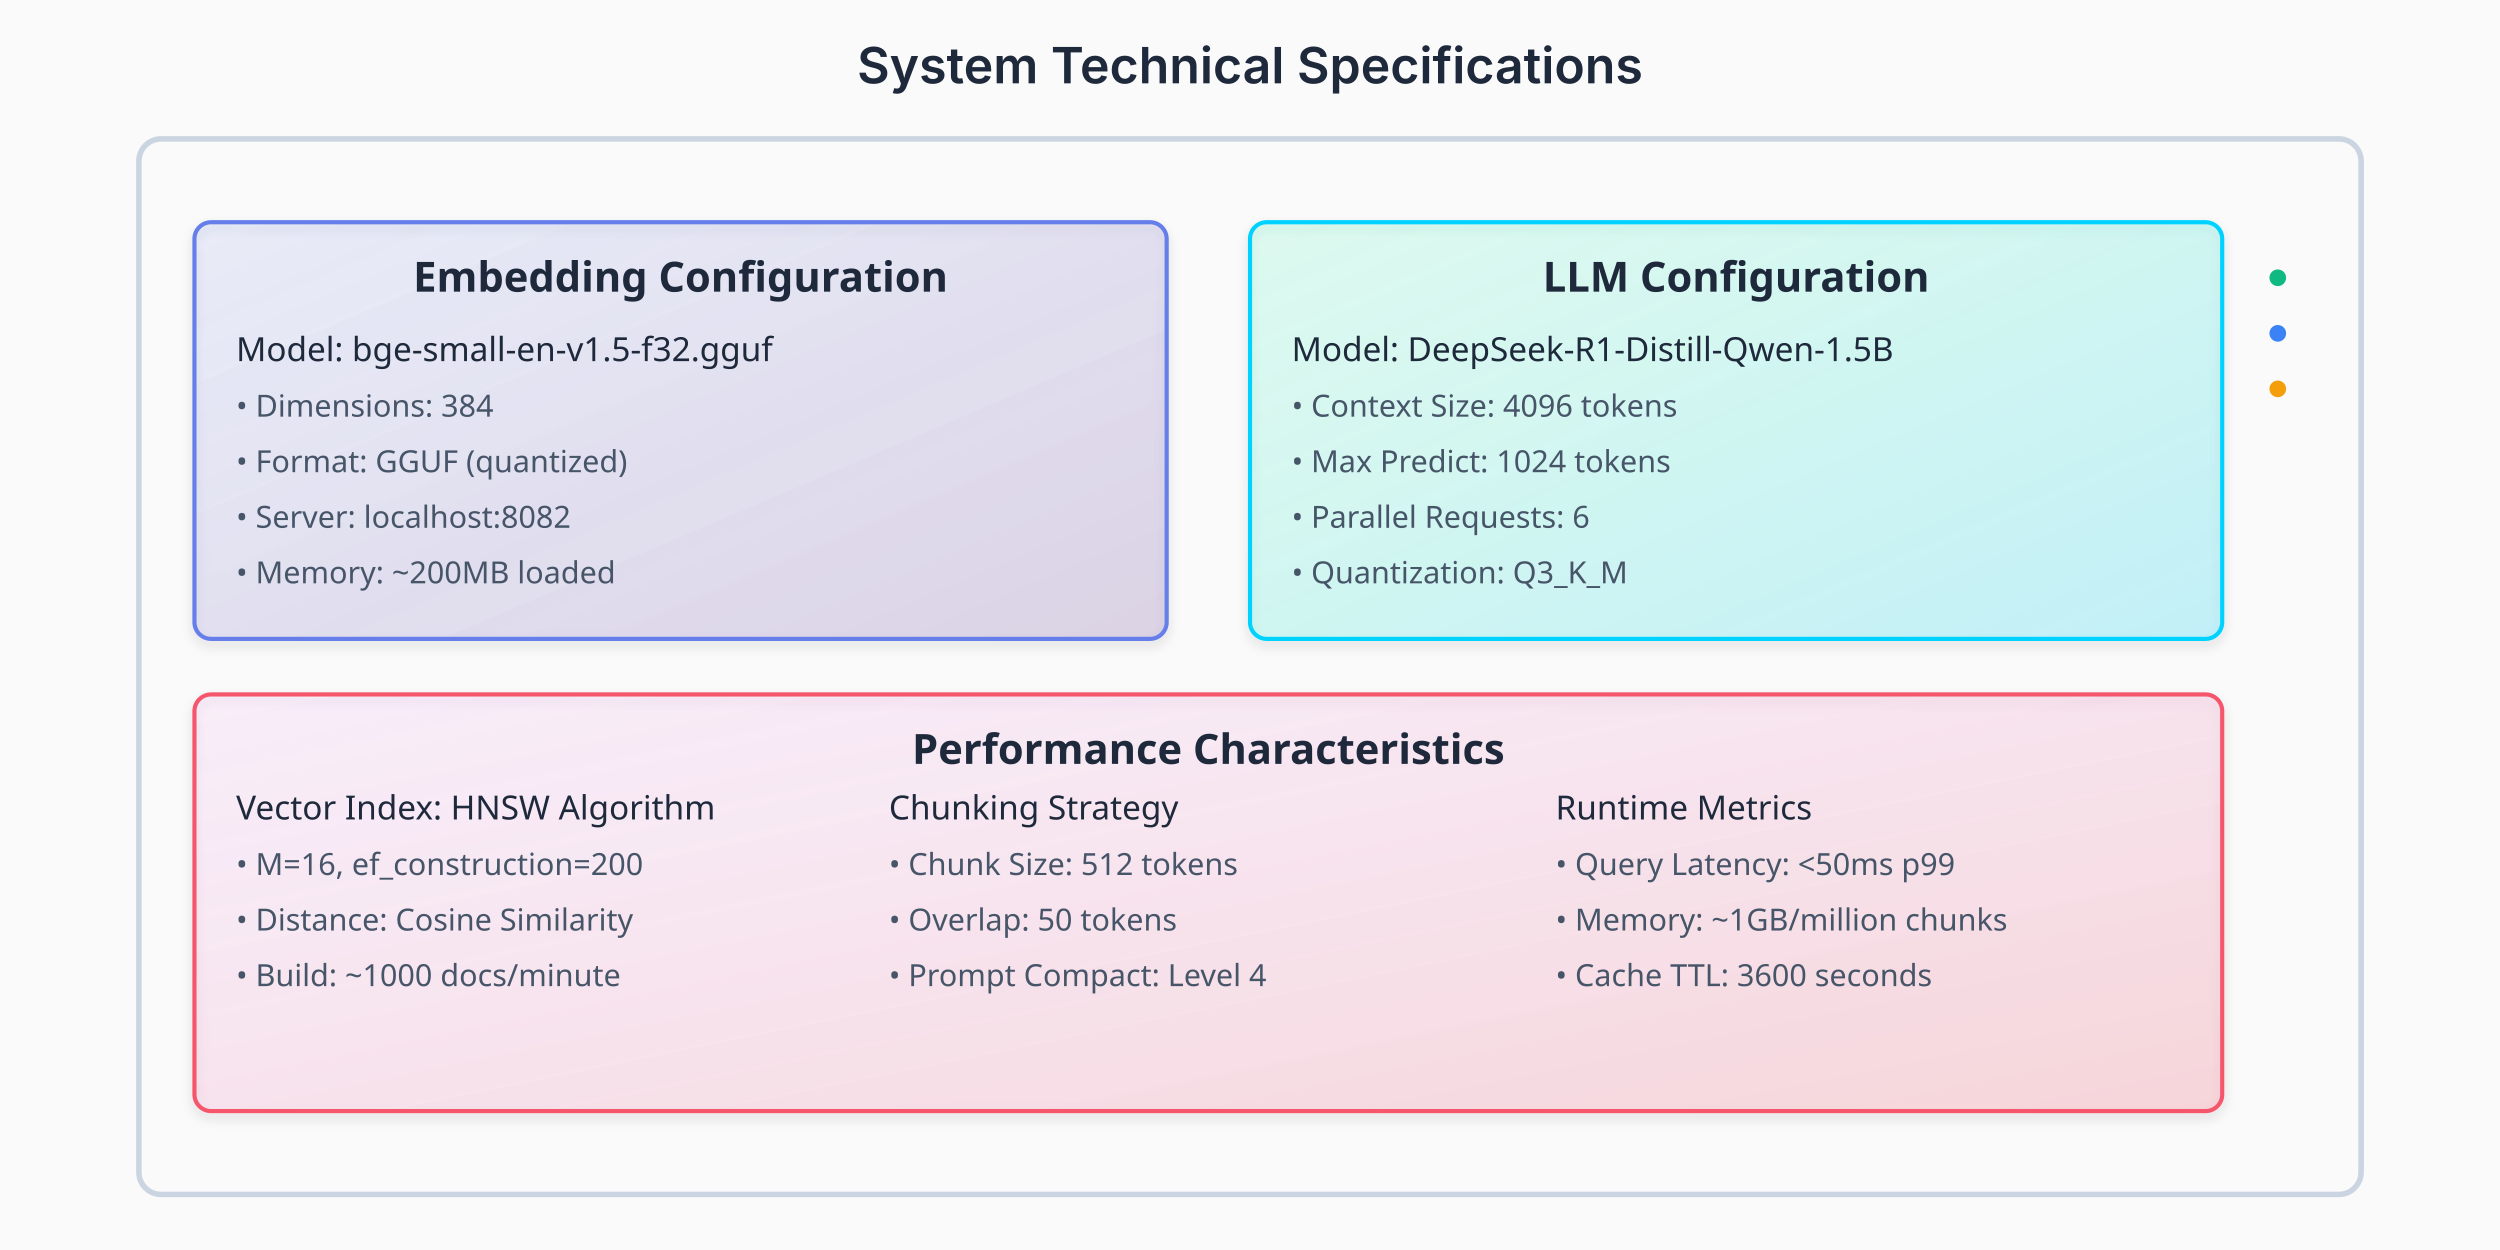
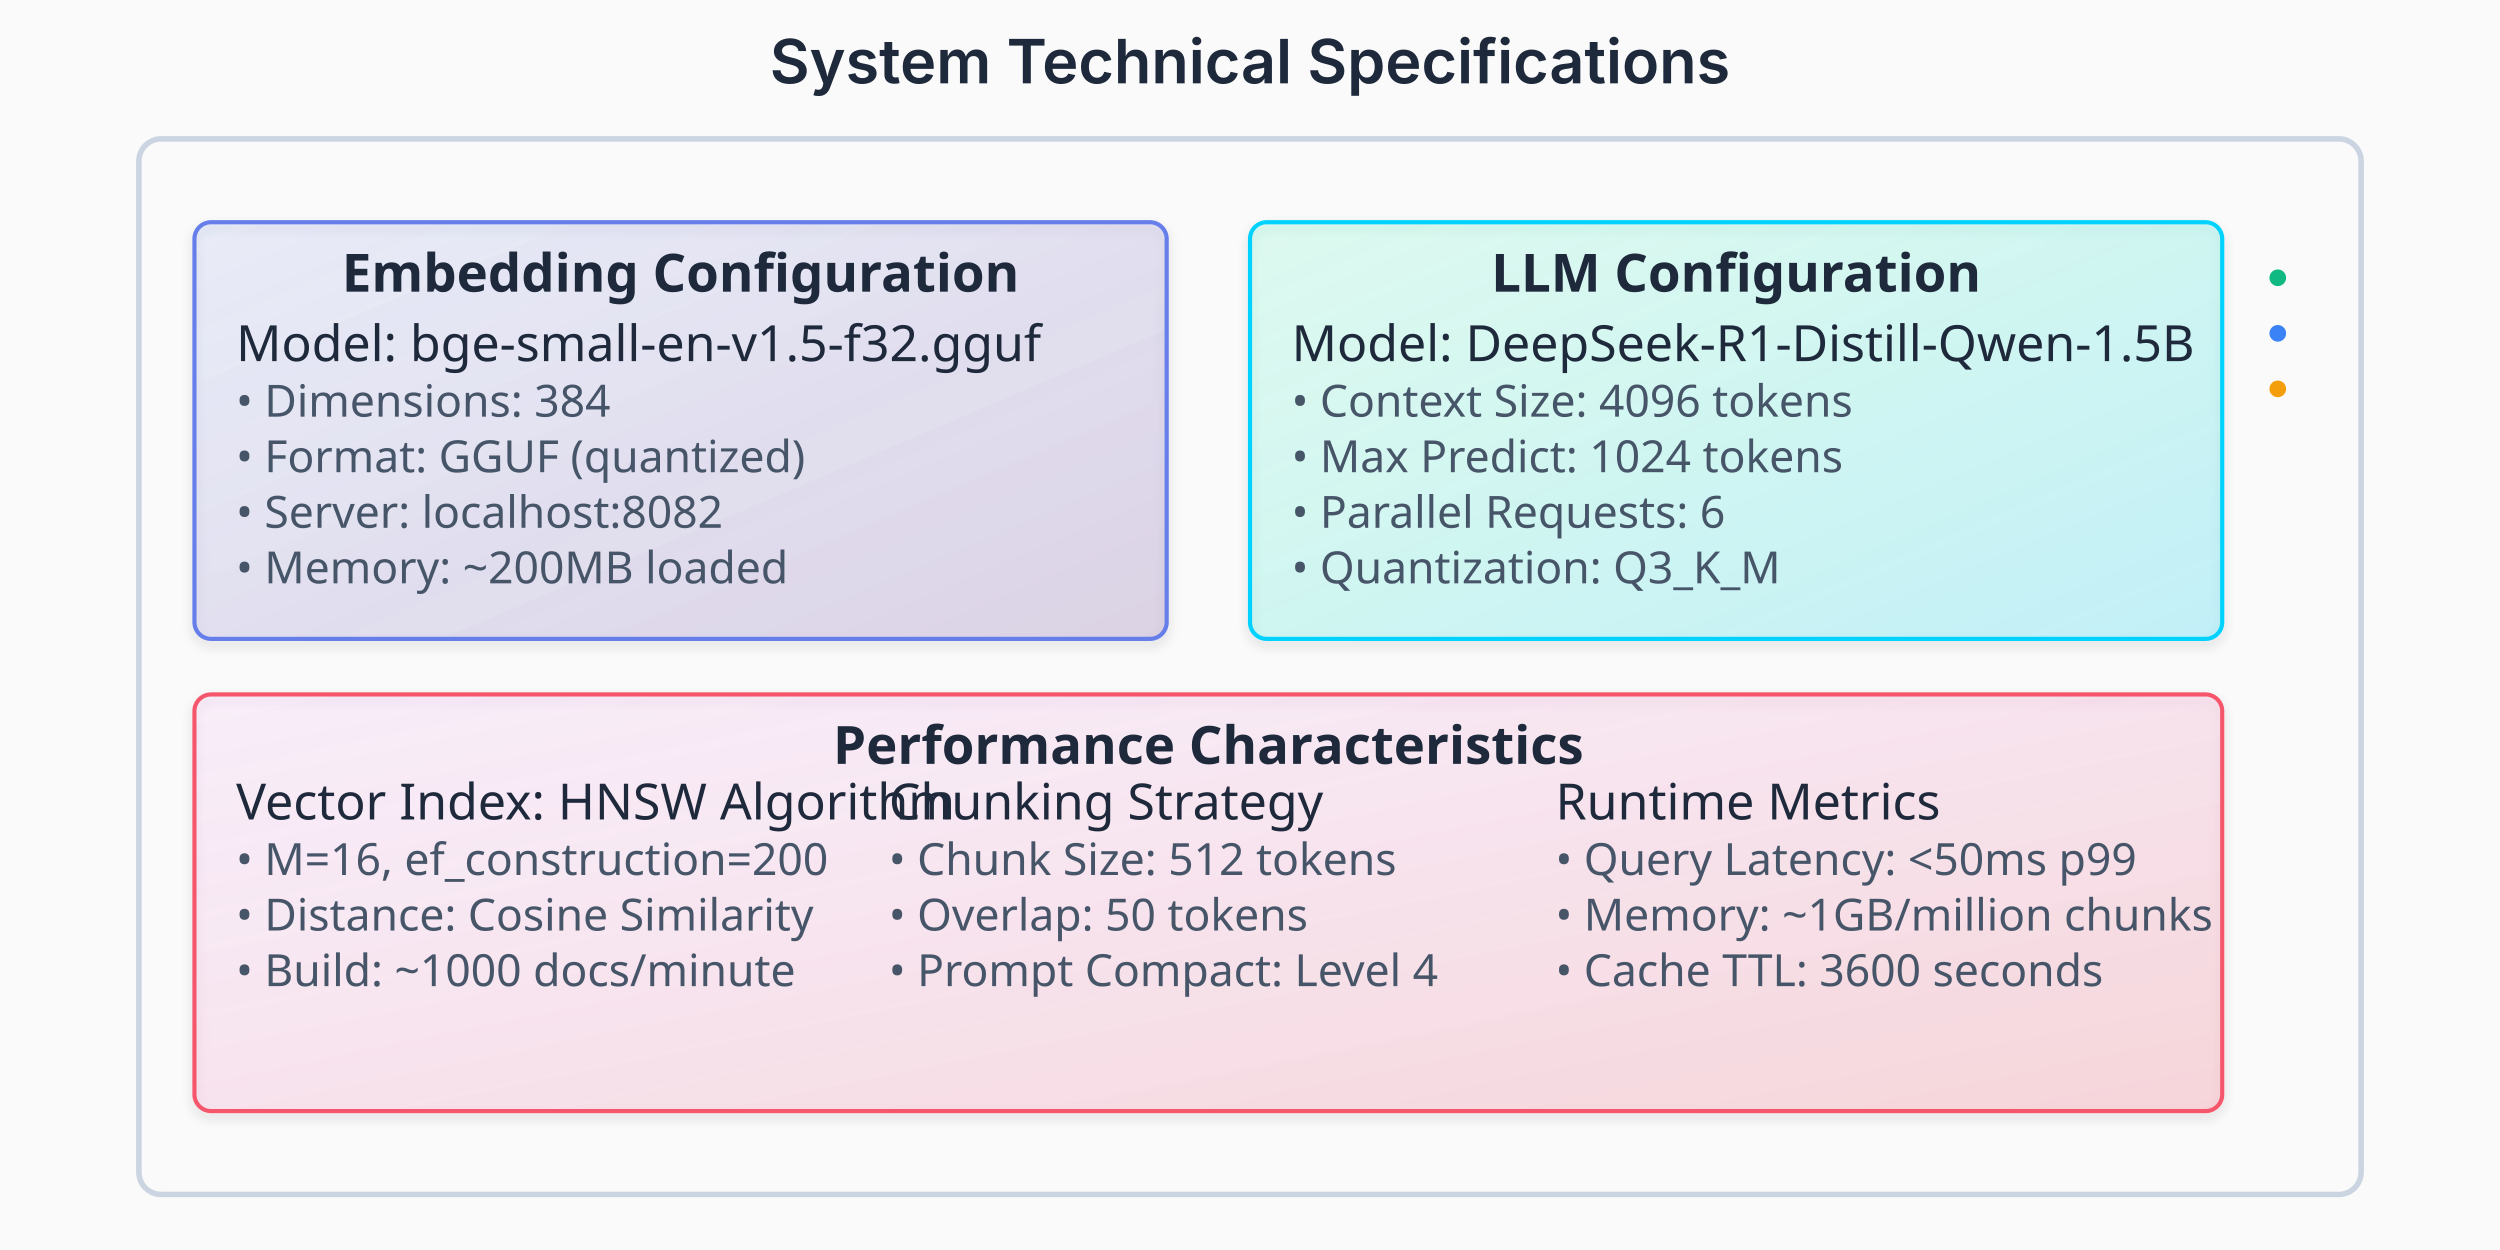
- <svg xmlns="http://www.w3.org/2000/svg" width="900" height="450" viewBox="0 0 900 450">
+ <svg xmlns="http://www.w3.org/2000/svg" width="900" height="450" viewBox="0 0 900 450" style="max-width: 100%; height: auto;">
  <defs>
    <linearGradient id="embeddingGrad" x1="0%" y1="0%" x2="100%" y2="100%">
      <stop offset="0%" style="stop-color:#667eea;stop-opacity:0.1" />
      <stop offset="100%" style="stop-color:#764ba2;stop-opacity:0.2" />
    </linearGradient>
    <linearGradient id="llmGrad" x1="0%" y1="0%" x2="100%" y2="100%">
      <stop offset="0%" style="stop-color:#06ffa5;stop-opacity:0.1" />
      <stop offset="100%" style="stop-color:#00d2ff;stop-opacity:0.2" />
    </linearGradient>
    <linearGradient id="perfGrad" x1="0%" y1="0%" x2="100%" y2="100%">
      <stop offset="0%" style="stop-color:#f093fb;stop-opacity:0.1" />
      <stop offset="100%" style="stop-color:#f5576c;stop-opacity:0.2" />
    </linearGradient>
    <filter id="shadow" x="-50%" y="-50%" width="200%" height="200%">
      <feGaussianBlur in="SourceAlpha" stdDeviation="2" />
      <feOffset dx="0" dy="2" result="offsetblur" />
      <feComponentTransfer>
        <feFuncA type="linear" slope="0.15" />
      </feComponentTransfer>
      <feMerge>
        <feMergeNode />
        <feMergeNode in="SourceGraphic" />
      </feMerge>
    </filter>
  </defs>
  <rect x="0" y="0" width="900" height="450" fill="#fafafa" />
-   <text x="450" y="30" text-anchor="middle" font-family="system-ui, -apple-system, sans-serif" font-size="18" font-weight="600" fill="#1e293b">
+   <text x="450" y="30" text-anchor="middle" font-family="system-ui, -apple-system, sans-serif" font-size="22" font-weight="600" fill="#1e293b">
    System Technical Specifications
  </text>
  <rect x="50" y="50" width="800" height="380" fill="none" stroke="#cbd5e1" stroke-width="2" rx="8" />
  <g transform="translate(70, 80)">
    <rect x="0" y="0" width="350" height="150" fill="url(#embeddingGrad)" stroke="#667eea" stroke-width="1.5" rx="6" filter="url(#shadow)" />
-     <text x="175" y="25" text-anchor="middle" font-family="system-ui, sans-serif" font-size="15" font-weight="600" fill="#1e293b">
+     <text x="175" y="25" text-anchor="middle" font-family="system-ui, sans-serif" font-size="19" font-weight="600" fill="#1e293b">
      Embedding Configuration
    </text>
-     <text x="15" y="50" font-family="system-ui, sans-serif" font-size="12" font-weight="500" fill="#1e293b">
+     <text x="15" y="50" font-family="system-ui, sans-serif" font-size="18" font-weight="500" fill="#1e293b">
      Model: bge-small-en-v1.5-f32.gguf
    </text>
-     <text x="15" y="70" font-family="system-ui, sans-serif" font-size="11" fill="#475569">
+     <text x="15" y="70" font-family="system-ui, sans-serif" font-size="16" fill="#475569">
      • Dimensions: 384
    </text>
-     <text x="15" y="90" font-family="system-ui, sans-serif" font-size="11" fill="#475569">
+     <text x="15" y="90" font-family="system-ui, sans-serif" font-size="16" fill="#475569">
      • Format: GGUF (quantized)
    </text>
-     <text x="15" y="110" font-family="system-ui, sans-serif" font-size="11" fill="#475569">
+     <text x="15" y="110" font-family="system-ui, sans-serif" font-size="16" fill="#475569">
      • Server: localhost:8082
    </text>
-     <text x="15" y="130" font-family="system-ui, sans-serif" font-size="11" fill="#475569">
+     <text x="15" y="130" font-family="system-ui, sans-serif" font-size="16" fill="#475569">
      • Memory: ~200MB loaded
    </text>
  </g>
  <g transform="translate(450, 80)">
    <rect x="0" y="0" width="350" height="150" fill="url(#llmGrad)" stroke="#00d2ff" stroke-width="1.5" rx="6" filter="url(#shadow)" />
-     <text x="175" y="25" text-anchor="middle" font-family="system-ui, sans-serif" font-size="15" font-weight="600" fill="#1e293b">
+     <text x="175" y="25" text-anchor="middle" font-family="system-ui, sans-serif" font-size="19" font-weight="600" fill="#1e293b">
      LLM Configuration
    </text>
-     <text x="15" y="50" font-family="system-ui, sans-serif" font-size="12" font-weight="500" fill="#1e293b">
+     <text x="15" y="50" font-family="system-ui, sans-serif" font-size="18" font-weight="500" fill="#1e293b">
      Model: DeepSeek-R1-Distill-Qwen-1.5B
    </text>
-     <text x="15" y="70" font-family="system-ui, sans-serif" font-size="11" fill="#475569">
+     <text x="15" y="70" font-family="system-ui, sans-serif" font-size="16" fill="#475569">
      • Context Size: 4096 tokens
    </text>
-     <text x="15" y="90" font-family="system-ui, sans-serif" font-size="11" fill="#475569">
+     <text x="15" y="90" font-family="system-ui, sans-serif" font-size="16" fill="#475569">
      • Max Predict: 1024 tokens
    </text>
-     <text x="15" y="110" font-family="system-ui, sans-serif" font-size="11" fill="#475569">
+     <text x="15" y="110" font-family="system-ui, sans-serif" font-size="16" fill="#475569">
      • Parallel Requests: 6
    </text>
-     <text x="15" y="130" font-family="system-ui, sans-serif" font-size="11" fill="#475569">
+     <text x="15" y="130" font-family="system-ui, sans-serif" font-size="16" fill="#475569">
      • Quantization: Q3_K_M
    </text>
  </g>
  <g transform="translate(70, 250)">
    <rect x="0" y="0" width="730" height="150" fill="url(#perfGrad)" stroke="#f5576c" stroke-width="1.5" rx="6" filter="url(#shadow)" />
-     <text x="365" y="25" text-anchor="middle" font-family="system-ui, sans-serif" font-size="15" font-weight="600" fill="#1e293b">
+     <text x="365" y="25" text-anchor="middle" font-family="system-ui, sans-serif" font-size="19" font-weight="600" fill="#1e293b">
      Performance Characteristics
    </text>
    <g transform="translate(15, 45)">
-       <text x="0" y="0" font-family="system-ui, sans-serif" font-size="12" font-weight="500" fill="#1e293b">
+       <text x="0" y="0" font-family="system-ui, sans-serif" font-size="18" font-weight="500" fill="#1e293b">
        Vector Index: HNSW Algorithm
      </text>
-       <text x="0" y="20" font-family="system-ui, sans-serif" font-size="11" fill="#475569">
+       <text x="0" y="20" font-family="system-ui, sans-serif" font-size="16" fill="#475569">
        • M=16, ef_construction=200
      </text>
-       <text x="0" y="40" font-family="system-ui, sans-serif" font-size="11" fill="#475569">
+       <text x="0" y="40" font-family="system-ui, sans-serif" font-size="16" fill="#475569">
        • Distance: Cosine Similarity
      </text>
-       <text x="0" y="60" font-family="system-ui, sans-serif" font-size="11" fill="#475569">
+       <text x="0" y="60" font-family="system-ui, sans-serif" font-size="16" fill="#475569">
        • Build: ~1000 docs/minute
      </text>
    </g>
    <g transform="translate(250, 45)">
-       <text x="0" y="0" font-family="system-ui, sans-serif" font-size="12" font-weight="500" fill="#1e293b">
+       <text x="0" y="0" font-family="system-ui, sans-serif" font-size="18" font-weight="500" fill="#1e293b">
        Chunking Strategy
      </text>
-       <text x="0" y="20" font-family="system-ui, sans-serif" font-size="11" fill="#475569">
+       <text x="0" y="20" font-family="system-ui, sans-serif" font-size="16" fill="#475569">
        • Chunk Size: 512 tokens
      </text>
-       <text x="0" y="40" font-family="system-ui, sans-serif" font-size="11" fill="#475569">
+       <text x="0" y="40" font-family="system-ui, sans-serif" font-size="16" fill="#475569">
        • Overlap: 50 tokens
      </text>
-       <text x="0" y="60" font-family="system-ui, sans-serif" font-size="11" fill="#475569">
+       <text x="0" y="60" font-family="system-ui, sans-serif" font-size="16" fill="#475569">
        • Prompt Compact: Level 4
      </text>
    </g>
    <g transform="translate(490, 45)">
-       <text x="0" y="0" font-family="system-ui, sans-serif" font-size="12" font-weight="500" fill="#1e293b">
+       <text x="0" y="0" font-family="system-ui, sans-serif" font-size="18" font-weight="500" fill="#1e293b">
        Runtime Metrics
      </text>
-       <text x="0" y="20" font-family="system-ui, sans-serif" font-size="11" fill="#475569">
+       <text x="0" y="20" font-family="system-ui, sans-serif" font-size="16" fill="#475569">
        • Query Latency: &lt;50ms p99
      </text>
-       <text x="0" y="40" font-family="system-ui, sans-serif" font-size="11" fill="#475569">
+       <text x="0" y="40" font-family="system-ui, sans-serif" font-size="16" fill="#475569">
        • Memory: ~1GB/million chunks
      </text>
-       <text x="0" y="60" font-family="system-ui, sans-serif" font-size="11" fill="#475569">
+       <text x="0" y="60" font-family="system-ui, sans-serif" font-size="16" fill="#475569">
        • Cache TTL: 3600 seconds
      </text>
    </g>
  </g>
  <g transform="translate(820, 100)">
    <circle cx="0" cy="0" r="3" fill="#10b981" />
    <circle cx="0" cy="20" r="3" fill="#3b82f6" />
    <circle cx="0" cy="40" r="3" fill="#f59e0b" />
  </g>
</svg>
